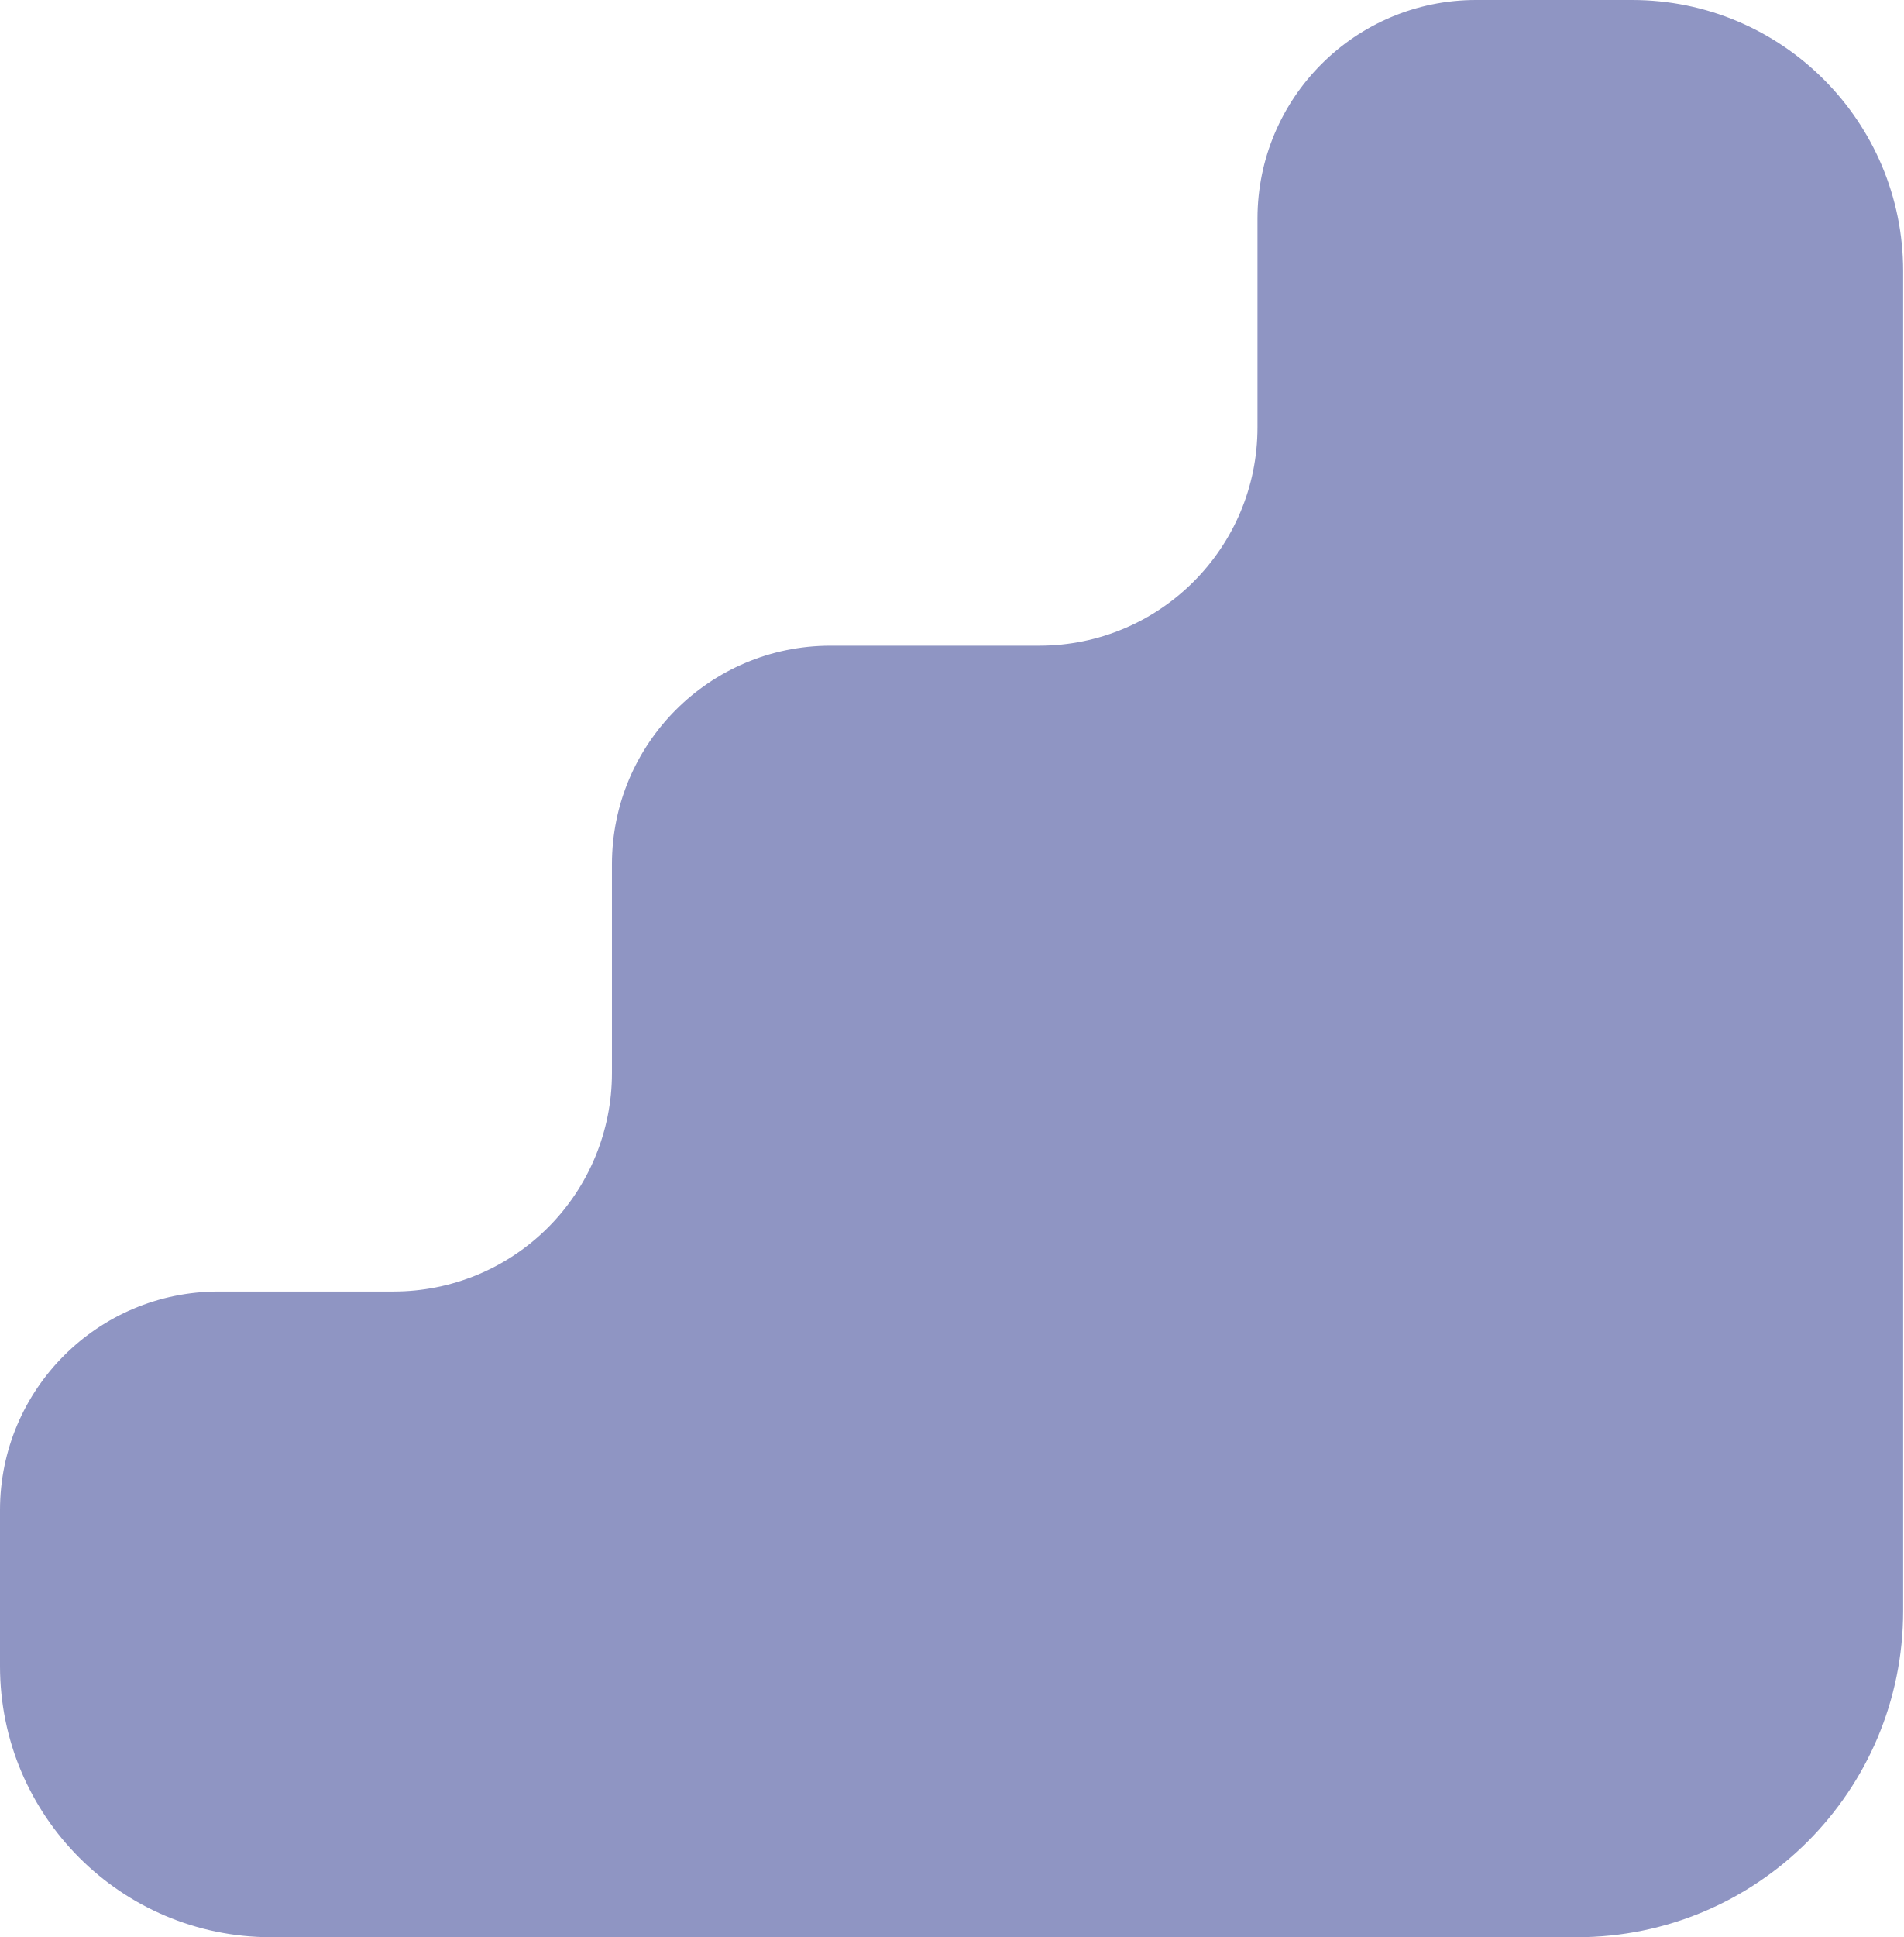
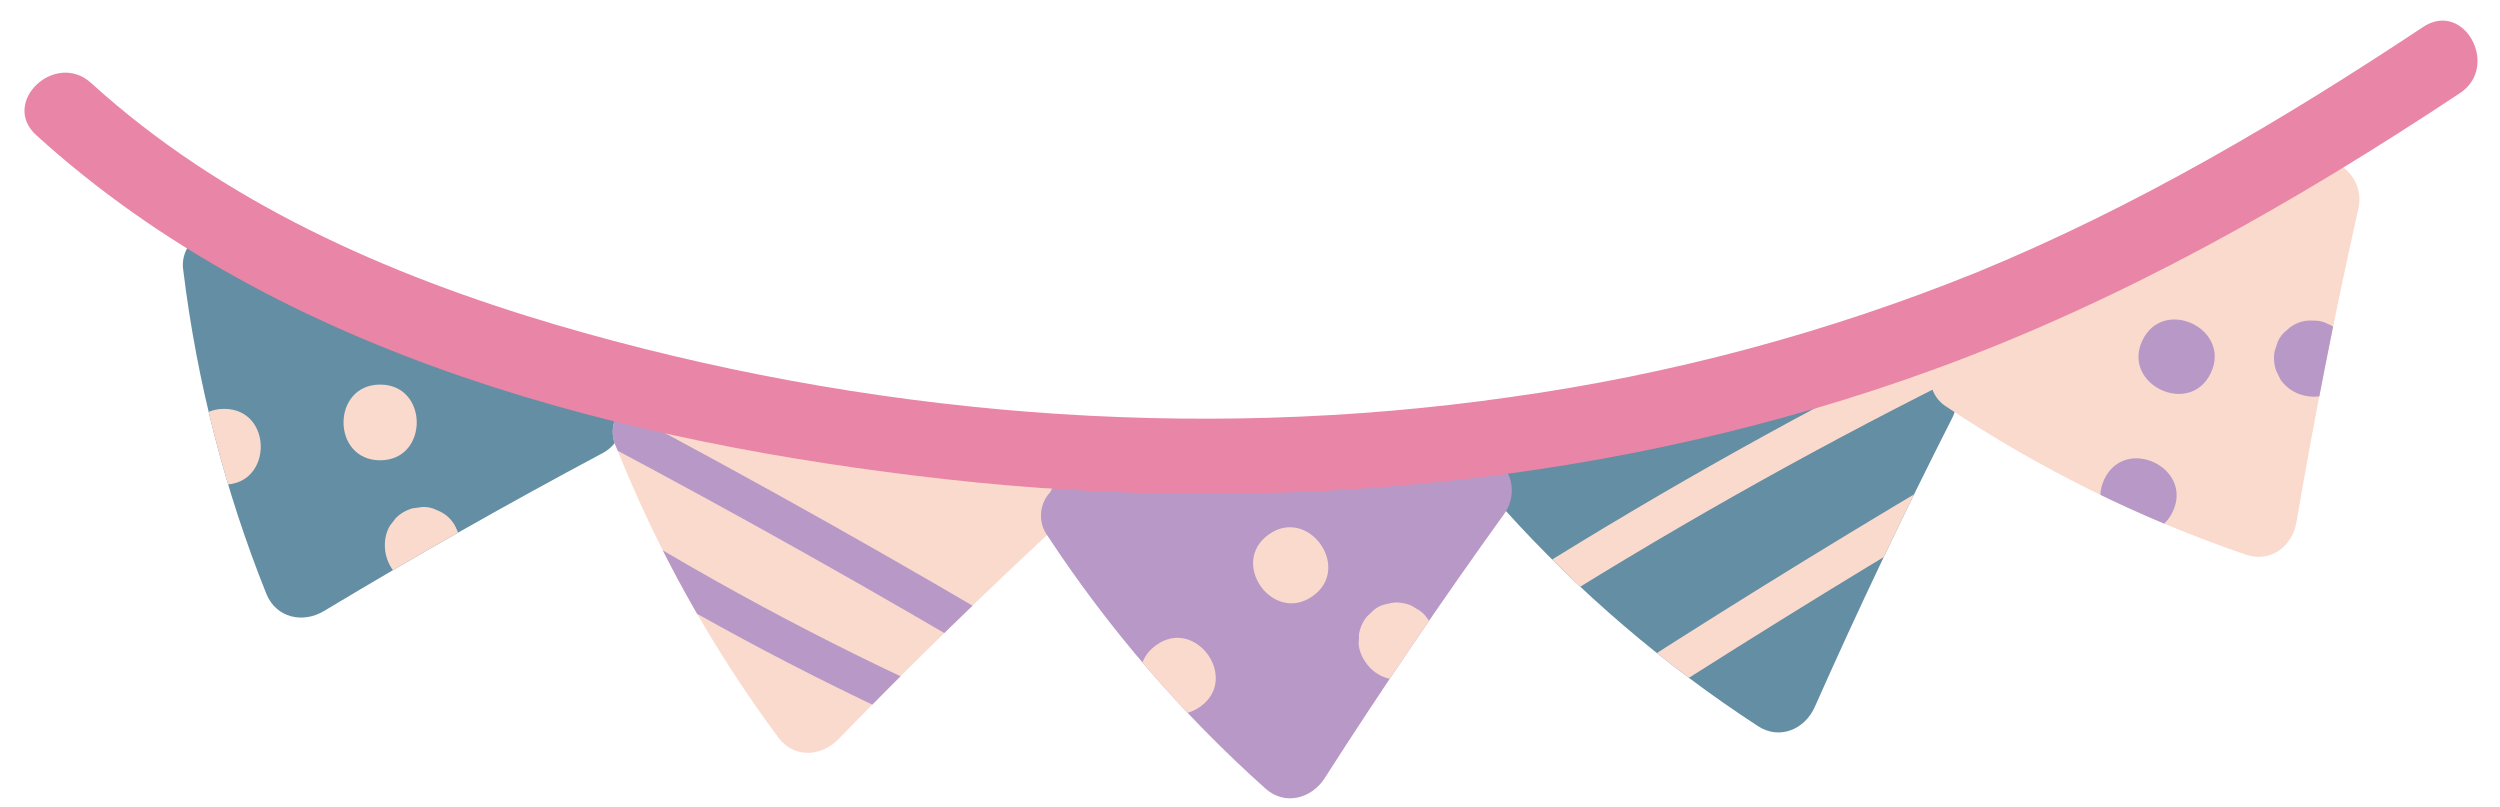
- <svg xmlns="http://www.w3.org/2000/svg" contentScriptType="text/ecmascript" fill="#000000" width="173.3" zoomAndPan="magnify" contentStyleType="text/css" viewBox="-0.0 0.0 173.3 176.3" height="176.3" preserveAspectRatio="xMidYMid meet" version="1">
-   <g data-name="Layer 2">
-     <g id="change1_1" data-name="Layer 1">
-       <path fill="#8f95c3" d="M114.48,19.89v19A19.88,19.88,0,0,1,94.59,58.77h-19A19.9,19.9,0,0,0,55.71,78.66v19a19.88,19.88,0,0,1-19.89,19.89H19.89A19.9,19.9,0,0,0,0,137.44v14.2a24.68,24.68,0,0,0,24.67,24.68H143.56a29.7,29.7,0,0,0,29.7-29.7V24.67A24.68,24.68,0,0,0,148.58,0H134.37A19.9,19.9,0,0,0,114.48,19.89Z" />
+ <svg xmlns="http://www.w3.org/2000/svg" contentScriptType="text/ecmascript" fill="#000000" width="501.2" zoomAndPan="magnify" contentStyleType="text/css" viewBox="-0.8 -2.1 501.2 161.6" height="161.6" preserveAspectRatio="xMidYMid meet" version="1">
+   <defs>
+     <clipPath id="a">
+       <path fill="none" d="M124.19,81.38c.9-4.59-2-10-8-9.18-11.52,1.58-22.3-4-32.56-8.51-12-5.25-23.72-10.9-33.94-19.22a7,7,0,0,0-9.33.09,6.87,6.87,0,0,0-4.41,7.58A258.61,258.61,0,0,0,52.62,117c2,4.84,7.36,5.91,11.53,3.4Q91.61,103.88,119.9,88.8A7.93,7.93,0,0,0,124.19,81.38Z" />
+     </clipPath>
+     <clipPath id="b">
+       <path fill="none" d="M389.74,73.24c-1.9-4.28-7.41-7-11.84-2.92-8.51,7.91-20.56,9.51-31.54,11.72-12.85,2.6-25.68,4.69-38.82,3.75A7,7,0,0,0,300,91.22a6.86,6.86,0,0,0,.74,8.73,258.41,258.41,0,0,0,50.89,43.52c4.37,2.85,9.41.62,11.39-3.83q13-29.29,27.52-57.86A7.92,7.92,0,0,0,389.74,73.24Z" />
+     </clipPath>
+     <clipPath id="c">
+       <path fill="none" d="M215.42,93.22c-.3-4.67-4.51-9.16-10.09-6.85-10.73,4.46-22.59,1.77-33.65,0-13-2-25.71-4.53-37.7-10a7,7,0,0,0-9,2.46,6.88,6.88,0,0,0-2.34,8.45,258.43,258.43,0,0,0,32.6,58.48c3.11,4.19,8.62,3.86,12,.37q22.37-23,45.9-44.7A7.93,7.93,0,0,0,215.42,93.22Z" />
+     </clipPath>
+     <clipPath id="d">
+       <path fill="none" d="M469.19,31.63c-2.9-3.67-8.91-5-12.19.1-6.31,9.76-17.59,14.28-27.68,19.14-11.82,5.68-23.73,10.87-36.7,13.2a7,7,0,0,0-6,7.13,6.88,6.88,0,0,0,2.87,8.29,258.53,258.53,0,0,0,60,29.62c4.94,1.69,9.28-1.72,10.1-6.52Q465,71,472,39.73A8,8,0,0,0,469.19,31.63Z" />
+     </clipPath>
+     <clipPath id="e">
+       <path fill="none" d="M301.28,92.37C300,87.86,295,84.3,290,87.69c-9.62,6.53-21.77,6.28-32.95,6.81-13.1.62-26.09.75-38.94-2.18a7,7,0,0,0-8.33,4.22,6.87,6.87,0,0,0-.59,8.75A258.42,258.42,0,0,0,252.91,156c3.89,3.48,9.21,2,11.84-2.06q17.29-27,36-53A7.94,7.94,0,0,0,301.28,92.37Z" />
+     </clipPath>
+   </defs>
+   <g data-name="Layer 1">
+     <g id="change1_1">
+       <path fill="#638ea3" d="M124.19,81.38c.9-4.59-2-10-8-9.18-11.52,1.58-22.3-4-32.56-8.51-12-5.25-23.72-10.9-33.94-19.22a7,7,0,0,0-9.33.09,6.87,6.87,0,0,0-4.41,7.58A258.61,258.61,0,0,0,52.62,117c2,4.84,7.36,5.91,11.53,3.4Q91.61,103.88,119.9,88.8A7.93,7.93,0,0,0,124.19,81.38Z" />
+     </g>
+     <g id="change1_2">
+       <path fill="#638ea3" d="M389.74,73.24c-1.9-4.28-7.41-7-11.84-2.92-8.51,7.91-20.56,9.51-31.54,11.72-12.85,2.6-25.68,4.69-38.82,3.75A7,7,0,0,0,300,91.22a6.86,6.86,0,0,0,.74,8.73,258.41,258.41,0,0,0,50.89,43.52c4.37,2.85,9.41.62,11.39-3.83q13-29.29,27.52-57.86A7.92,7.92,0,0,0,389.74,73.24Z" />
+     </g>
+     <g id="change2_4">
+       <path fill="#fadacd" d="M215.42,93.22c-.3-4.67-4.51-9.16-10.09-6.85-10.73,4.46-22.59,1.77-33.65,0-13-2-25.71-4.53-37.7-10a7,7,0,0,0-9,2.46,6.88,6.88,0,0,0-2.34,8.45,258.43,258.43,0,0,0,32.6,58.48c3.11,4.19,8.62,3.86,12,.37q22.37-23,45.9-44.7A7.93,7.93,0,0,0,215.42,93.22Z" />
+     </g>
+     <g id="change2_5">
+       <path fill="#fadacd" d="M469.19,31.63c-2.9-3.67-8.91-5-12.19.1-6.31,9.76-17.59,14.28-27.68,19.14-11.82,5.68-23.73,10.87-36.7,13.2a7,7,0,0,0-6,7.13,6.88,6.88,0,0,0,2.87,8.29,258.53,258.53,0,0,0,60,29.62c4.94,1.69,9.28-1.72,10.1-6.52Q465,71,472,39.73A8,8,0,0,0,469.19,31.63Z" />
+     </g>
+     <g id="change3_2">
+       <path fill="#b798c7" d="M301.28,92.37C300,87.86,295,84.3,290,87.69c-9.62,6.53-21.77,6.28-32.95,6.81-13.1.62-26.09.75-38.94-2.18a7,7,0,0,0-8.33,4.22,6.87,6.87,0,0,0-.59,8.75A258.42,258.42,0,0,0,252.91,156c3.89,3.48,9.21,2,11.84-2.06q17.29-27,36-53A7.94,7.94,0,0,0,301.28,92.37Z" />
+     </g>
+     <g fill="#fadacd" id="change2_2" clip-path="url(#a)">
+       <path d="M44.14,79.87c-9.77,0-9.78,15.18,0,15.18S53.93,79.87,44.14,79.87Z" />
+       <path d="M75.41,75c-9.78,0-9.79,15.18,0,15.18S85.19,75,75.41,75Z" />
+       <path d="M90.83,104.19a6.82,6.82,0,0,0-4-4,5.78,5.78,0,0,0-2.93-.65l-2,.27a7.63,7.63,0,0,0-3.35,1.95c-.39.52-.79,1-1.19,1.54a7.59,7.59,0,0,0-1,3.83v.45a8.45,8.45,0,0,0,2.22,5.37A5.71,5.71,0,0,0,81,114.5a5.72,5.72,0,0,0,2.92.65l2-.27a7.63,7.63,0,0,0,3.35-1.95l1.19-1.54a7.56,7.56,0,0,0,1-3.83v-.45A5.75,5.75,0,0,0,90.83,104.19Z" />
+     </g>
+     <g fill="#fadacd" id="change2_1" clip-path="url(#b)">
+       <path d="M387.58,94.24q-35.43,21-70,43.45a3.73,3.73,0,0,0-1.52,1.84c-.12,0-.24,0-.37,0a1.9,1.9,0,0,0-.25,0,1.38,1.38,0,0,0-.2,0h-.44a2.83,2.83,0,0,0-1.46.33,2.87,2.87,0,0,0-1.23.78,4.27,4.27,0,0,0-1.11,2.69c0,.33.09.67.14,1a3.76,3.76,0,0,0,1,1.67l.77.59a3.69,3.69,0,0,0,1.92.52h.44a.93.93,0,0,0,.24,0l.21,0a3.44,3.44,0,0,0,3.37-2.25,3.39,3.39,0,0,0,2.35-.58q34.59-22.41,70-43.45C395.61,98.3,391.8,91.74,387.58,94.24Z" />
+       <path d="M386,67.86a968.48,968.48,0,0,0-85.31,48.28c-4.11,2.61-.31,9.18,3.84,6.55a972.31,972.31,0,0,1,85.3-48.28C394.18,72.22,390.34,65.67,386,67.86Z" />
+     </g>
+     <g fill="#b798c7" id="change3_3" clip-path="url(#c)">
+       <path d="M207.94,127.45q-42.33-25.23-85.89-48.31c-4.32-2.28-8.16,4.27-3.83,6.56q43.54,23.07,85.89,48.3C208.32,136.51,212.14,130,207.94,127.45Z" />
+       <path d="M195.19,140.53a596.73,596.73,0,0,1-75.35-39.7c-4.16-2.58-8,4-3.84,6.56a598.77,598.77,0,0,0,75.36,39.69C195.79,149,199.66,142.49,195.19,140.53Z" />
+     </g>
+     <g fill="#b798c7" id="change3_1" clip-path="url(#d)">
+       <path d="M421.06,94c-4.17,8.83,9.55,15.33,13.73,6.48S425.24,85.16,421.06,94Z" />
+       <path d="M428.7,66.17c-4.17,8.84,9.55,15.34,13.73,6.49S432.88,57.32,428.7,66.17Z" />
+       <path d="M463,62.18a6.78,6.78,0,0,0-5.34,1.91,5.74,5.74,0,0,0-1.84,2.37c-.21.64-.41,1.29-.62,1.94a7.57,7.57,0,0,0,.34,3.86L456.4,74a7.51,7.51,0,0,0,3,2.57l.41.2a8.54,8.54,0,0,0,5.8.28,8.44,8.44,0,0,0,4.3-3.91l.62-1.94a7.67,7.67,0,0,0-.33-3.86l-.89-1.73a7.55,7.55,0,0,0-3-2.58l-.4-.19A5.69,5.69,0,0,0,463,62.18Z" />
+     </g>
+     <g fill="#fadacd" id="change2_3" clip-path="url(#e)">
+       <path d="M231,127.23c-8,5.68.86,18,8.82,12.35S238.92,121.54,231,127.23Z" />
+       <path d="M253.54,105.06c-7.95,5.68.86,18,8.83,12.35S261.5,99.37,253.54,105.06Z" />
+       <path d="M283.08,119.88a5.72,5.72,0,0,0-2.7-1.08,5.81,5.81,0,0,0-2.9.14,5.74,5.74,0,0,0-2.76,1.17l-1.48,1.4a7.52,7.52,0,0,0-1.59,3.53c0,.65,0,1.3-.08,1.94A7.45,7.45,0,0,0,273,130.7l.26.37a7.8,7.8,0,0,0,10.59,1.76l1.48-1.39a7.51,7.51,0,0,0,1.59-3.54c0-.65.05-1.29.08-1.94a7.62,7.62,0,0,0-1.39-3.72l-.26-.36A5.64,5.64,0,0,0,283.08,119.88Z" />
+     </g>
+     <g id="change4_1">
+       <path fill="#e985a6" d="M485,3.3c-28.35,18.81-57.8,36.18-89.33,49.13A394.34,394.34,0,0,1,302.05,77.5C238.37,86.66,172.27,81.1,110.62,63,76.83,53,43.78,38.46,17.47,14.54,10.27,8-.77,18.43,6.47,25,55.38,69.46,124.92,86.84,189.05,94c66.33,7.41,134.88.9,197.76-22,37.59-13.68,72.3-33.37,105.56-55.43C500.45,11.23,493.19-2.12,485,3.3Z" />
    </g>
  </g>
</svg>
